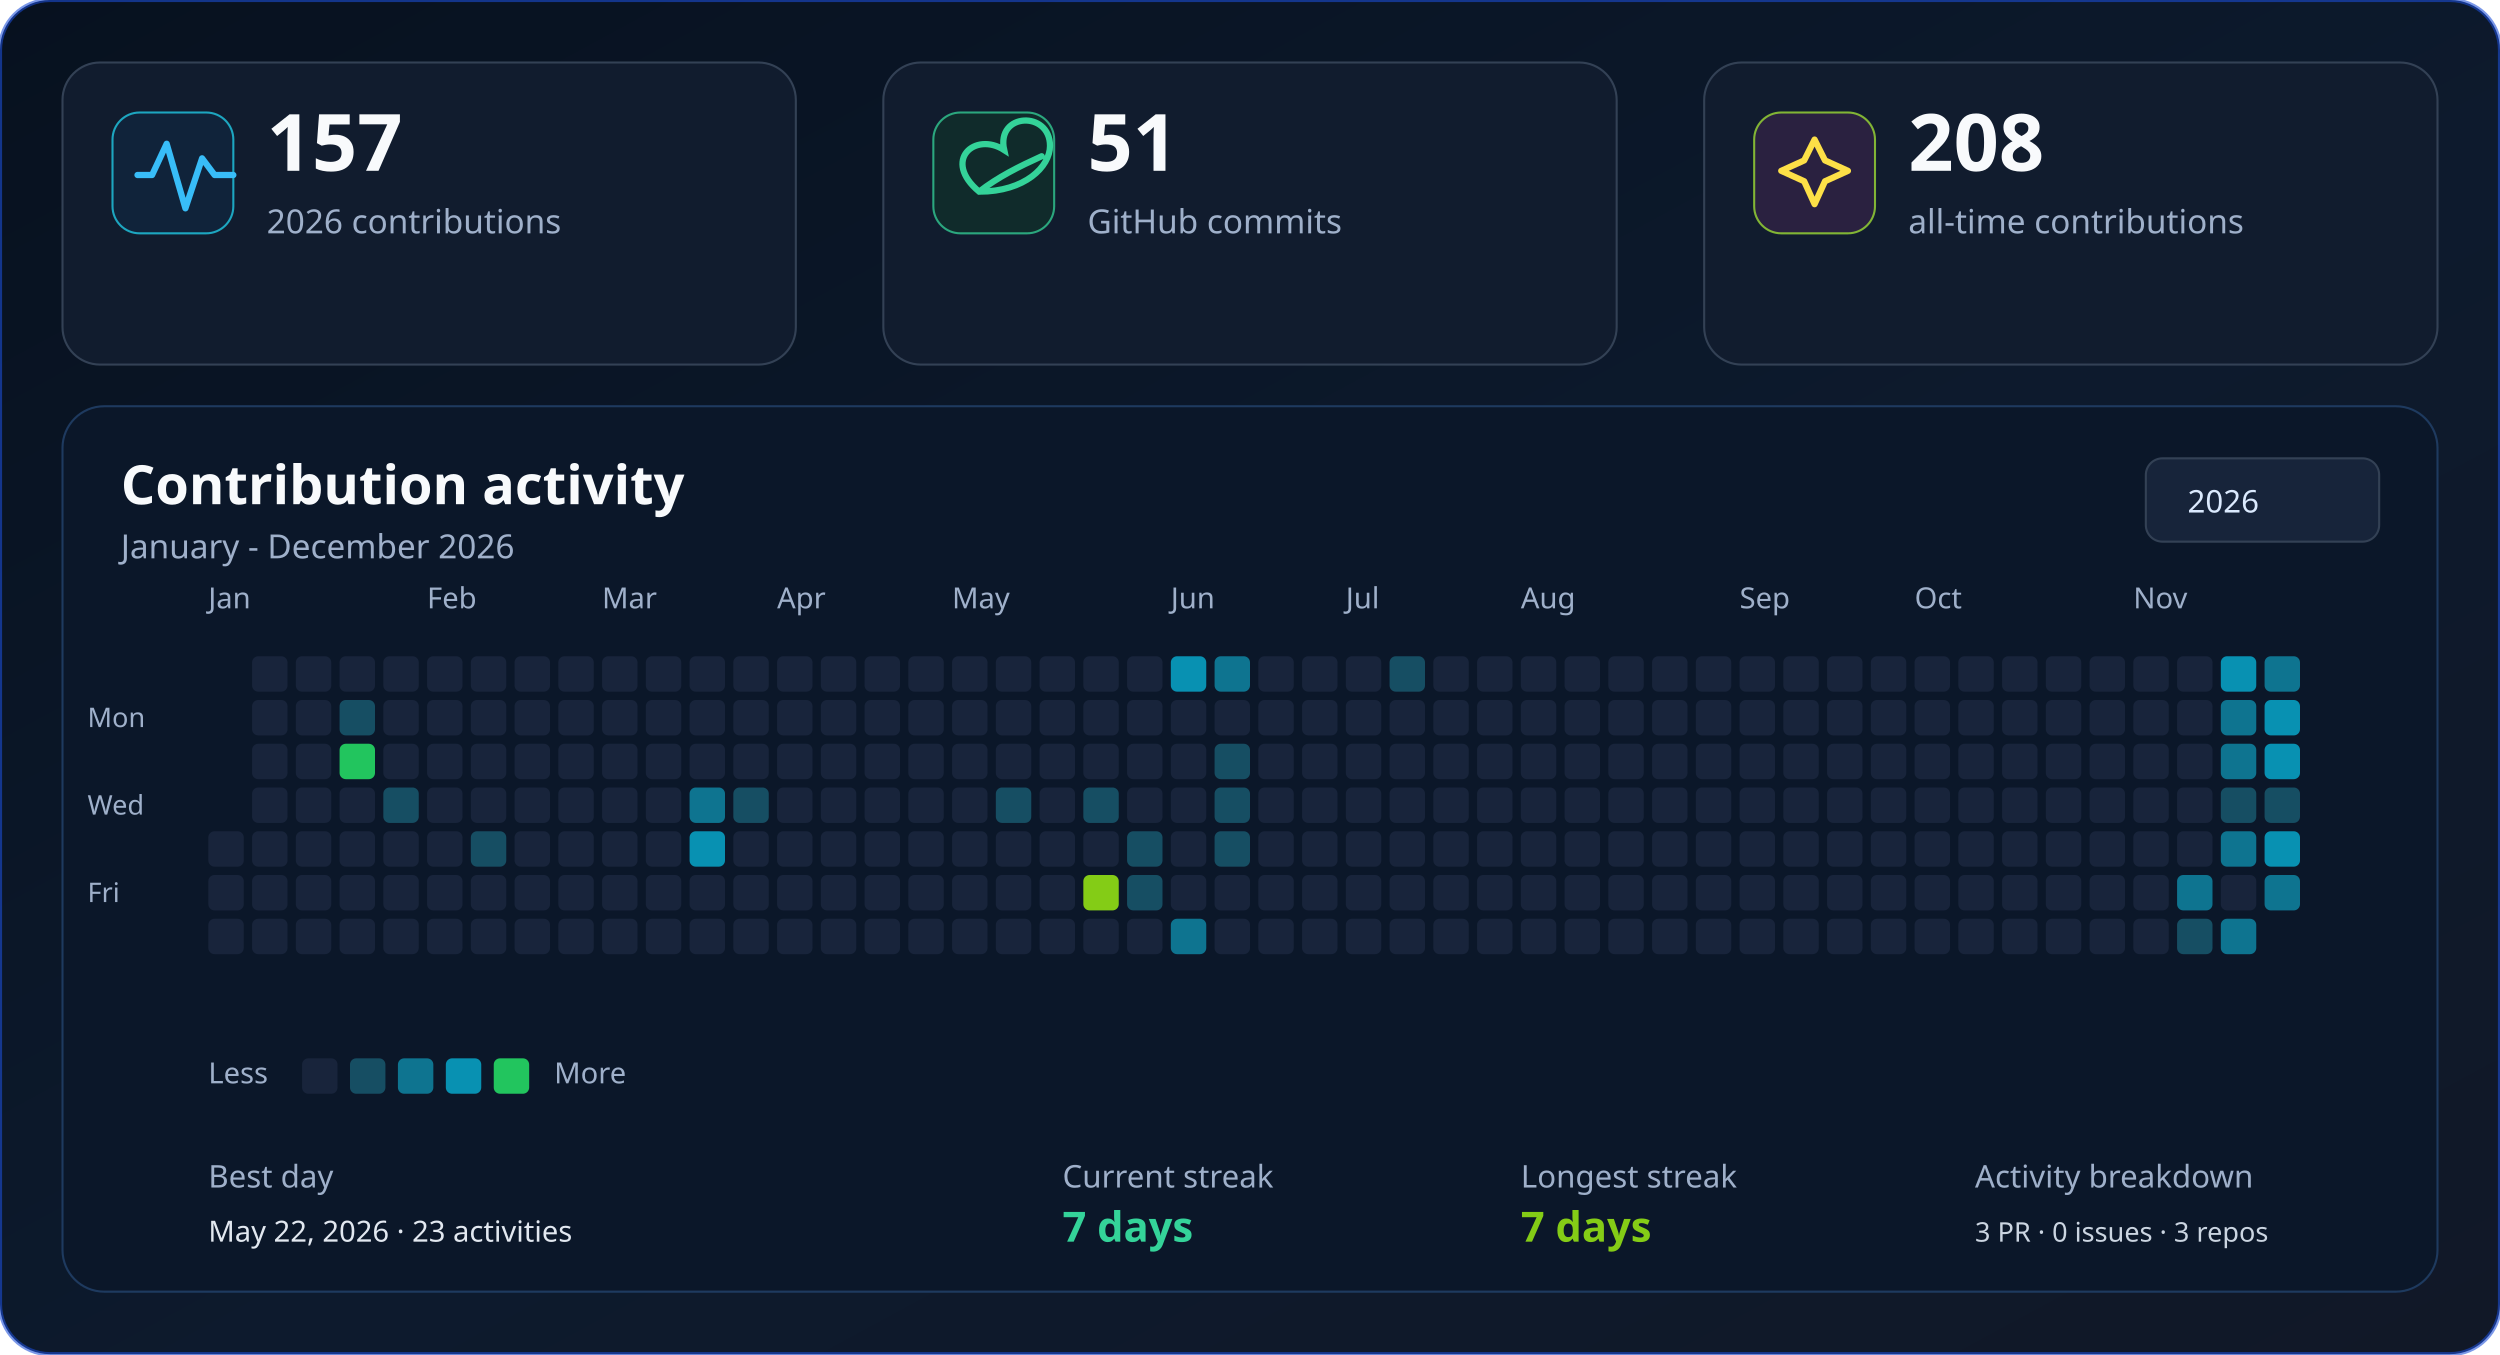
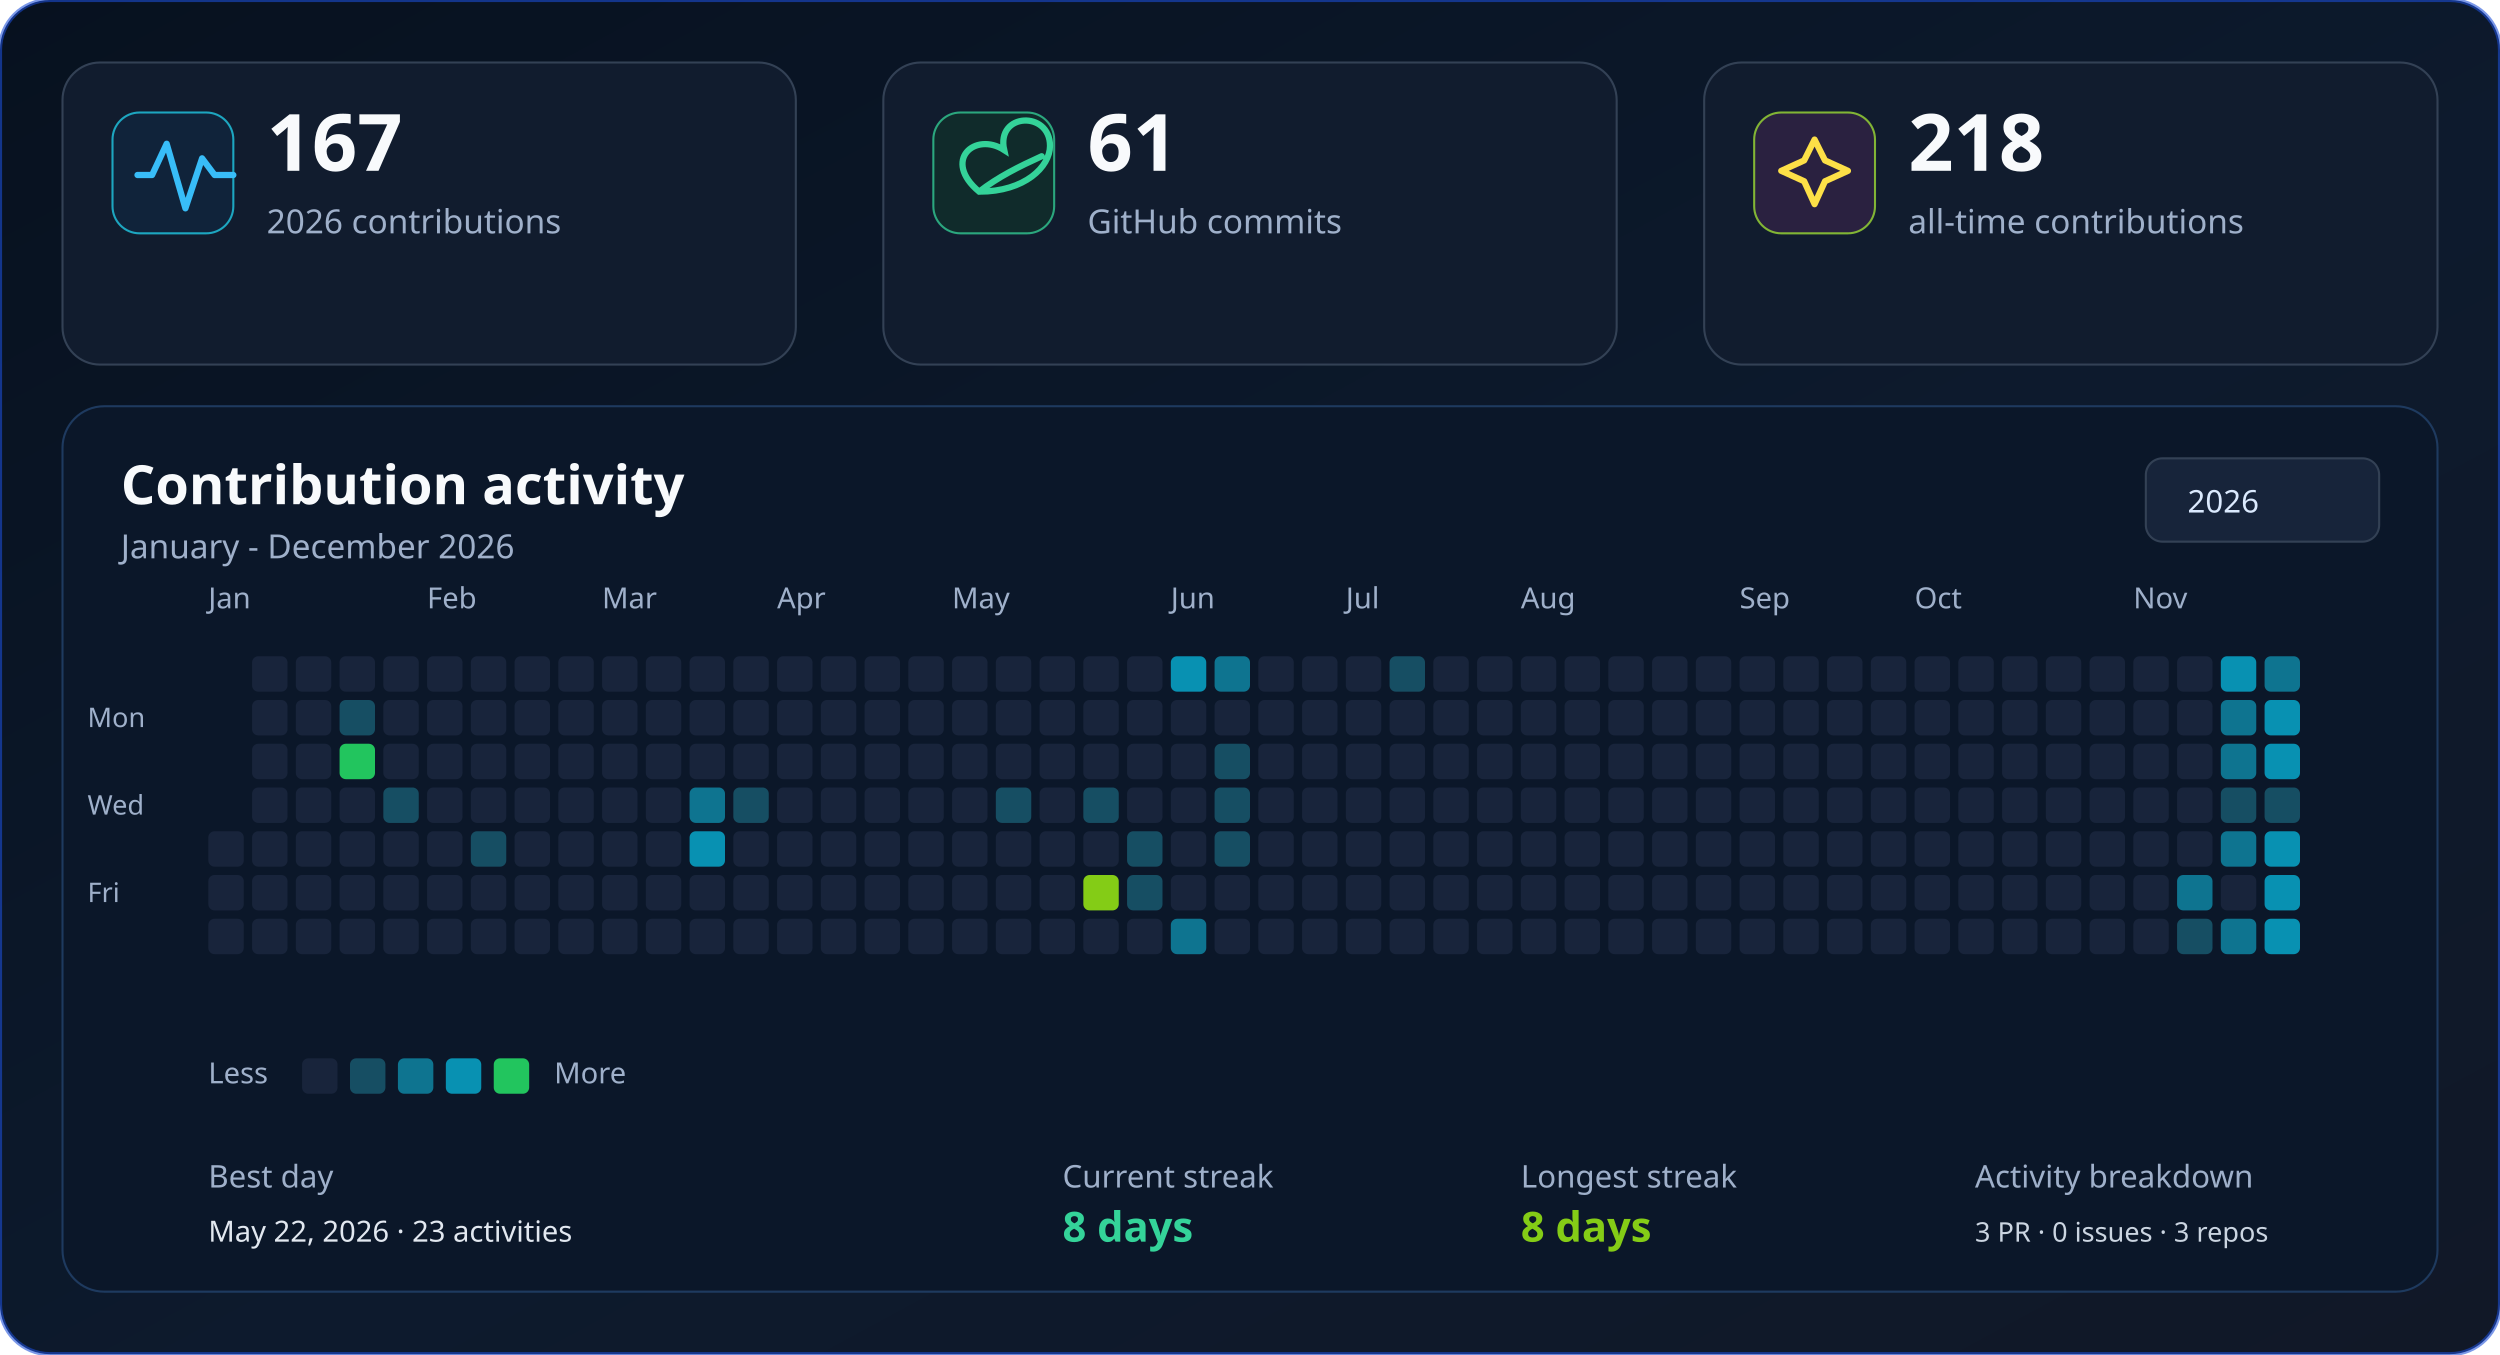
<svg xmlns="http://www.w3.org/2000/svg" width="1200" height="650" viewBox="0 0 1200 650" role="img" aria-labelledby="title desc">
  <defs>
    <linearGradient id="background" x1="0" y1="0" x2="1" y2="1">
      <stop stop-color="#07111f" />
      <stop offset=".55" stop-color="#0d1a2d" />
      <stop offset="1" stop-color="#111827" />
    </linearGradient>
    <linearGradient id="cyan" x1="0" y1="0" x2="1" y2="1">
      <stop stop-color="#22d3ee" />
      <stop offset="1" stop-color="#3b82f6" />
    </linearGradient>
  </defs>
  <rect width="1200" height="650" rx="24" fill="url(#background)" stroke="#1d4ed8" stroke-opacity=".58" stroke-width="2" />
  <g>
    <rect x="30" y="30" width="352" height="145" rx="18" fill="#111c2e" stroke="#334155" />
    <rect x="424" y="30" width="352" height="145" rx="18" fill="#111c2e" stroke="#334155" />
    <rect x="818" y="30" width="352" height="145" rx="18" fill="#111c2e" stroke="#334155" />
    <rect x="54" y="54" width="58" height="58" rx="13" fill="#10233a" stroke="#22d3ee" stroke-opacity=".75" />
    <path d="M66 84h7l7-15 9 31 8-24 6 8h9" fill="none" stroke="#38bdf8" stroke-width="3" stroke-linecap="round" stroke-linejoin="round" />
-     <text x="128" y="82" fill="#f8fafc" font-family="system-ui,sans-serif" font-size="38" font-weight="800">157</text>
+     <text x="128" y="82" fill="#f8fafc" font-family="system-ui,sans-serif" font-size="38" font-weight="800">167</text>
    <text x="128" y="112" fill="#9fb0ca" font-family="system-ui,sans-serif" font-size="16">2026 contributions</text>
    <rect x="448" y="54" width="58" height="58" rx="13" fill="#102b2b" stroke="#34d399" stroke-opacity=".75" />
    <path d="M470 92c-18-15-2-29 12-20-4-18 22-19 22-2 0 10-12 22-34 22zm0 0c9-7 19-12 30-17" fill="none" stroke="#34d399" stroke-width="3" stroke-linecap="round" />
-     <text x="522" y="82" fill="#f8fafc" font-family="system-ui,sans-serif" font-size="38" font-weight="800">51</text>
+     <text x="522" y="82" fill="#f8fafc" font-family="system-ui,sans-serif" font-size="38" font-weight="800">61</text>
    <text x="522" y="112" fill="#9fb0ca" font-family="system-ui,sans-serif" font-size="16">GitHub commits</text>
    <rect x="842" y="54" width="58" height="58" rx="13" fill="#2a2140" stroke="#a3e635" stroke-opacity=".75" />
    <path d="M871 67l5 10 11 5-11 5-5 11-5-11-11-5 11-5z" fill="none" stroke="#fde047" stroke-width="3" stroke-linejoin="round" />
-     <text x="916" y="82" fill="#f8fafc" font-family="system-ui,sans-serif" font-size="38" font-weight="800">208</text>
+     <text x="916" y="82" fill="#f8fafc" font-family="system-ui,sans-serif" font-size="38" font-weight="800">218</text>
    <text x="916" y="112" fill="#9fb0ca" font-family="system-ui,sans-serif" font-size="16">all-time contributions</text>
  </g>
  <rect x="30" y="195" width="1140" height="425" rx="20" fill="#0b1729" stroke="#1e3a5f" />
  <text x="58" y="242" fill="#f8fafc" font-family="system-ui,sans-serif" font-size="26" font-weight="800">Contribution activity</text>
  <text x="58" y="268" fill="#9fb0ca" font-family="system-ui,sans-serif" font-size="16">January - December 2026</text>
  <rect x="1030" y="220" width="112" height="40" rx="8" fill="#17243a" stroke="#334155" />
  <text x="1050" y="246" fill="#dbeafe" font-family="system-ui,sans-serif" font-size="15">2026</text>
  <text x="100" y="292" fill="#9fb0ca" font-family="system-ui,sans-serif" font-size="14">Jan</text>
  <text x="205" y="292" fill="#9fb0ca" font-family="system-ui,sans-serif" font-size="14">Feb</text>
  <text x="289" y="292" fill="#9fb0ca" font-family="system-ui,sans-serif" font-size="14">Mar</text>
  <text x="373" y="292" fill="#9fb0ca" font-family="system-ui,sans-serif" font-size="14">Apr</text>
  <text x="457" y="292" fill="#9fb0ca" font-family="system-ui,sans-serif" font-size="14">May</text>
  <text x="562" y="292" fill="#9fb0ca" font-family="system-ui,sans-serif" font-size="14">Jun</text>
  <text x="646" y="292" fill="#9fb0ca" font-family="system-ui,sans-serif" font-size="14">Jul</text>
  <text x="730" y="292" fill="#9fb0ca" font-family="system-ui,sans-serif" font-size="14">Aug</text>
  <text x="835" y="292" fill="#9fb0ca" font-family="system-ui,sans-serif" font-size="14">Sep</text>
  <text x="919" y="292" fill="#9fb0ca" font-family="system-ui,sans-serif" font-size="14">Oct</text>
  <text x="1024" y="292" fill="#9fb0ca" font-family="system-ui,sans-serif" font-size="14">Nov</text>
  <text x="42" y="349" fill="#9fb0ca" font-family="system-ui,sans-serif" font-size="13">Mon</text>
  <text x="42" y="391" fill="#9fb0ca" font-family="system-ui,sans-serif" font-size="13">Wed</text>
  <text x="42" y="433" fill="#9fb0ca" font-family="system-ui,sans-serif" font-size="13">Fri</text>
  <rect x="100" y="399" width="17" height="17" rx="3" fill="#18243b" />
  <rect x="100" y="420" width="17" height="17" rx="3" fill="#18243b" />
  <rect x="100" y="441" width="17" height="17" rx="3" fill="#18243b" />
  <rect x="121" y="315" width="17" height="17" rx="3" fill="#18243b" />
  <rect x="121" y="336" width="17" height="17" rx="3" fill="#18243b" />
  <rect x="121" y="357" width="17" height="17" rx="3" fill="#18243b" />
  <rect x="121" y="378" width="17" height="17" rx="3" fill="#18243b" />
  <rect x="121" y="399" width="17" height="17" rx="3" fill="#18243b" />
  <rect x="121" y="420" width="17" height="17" rx="3" fill="#18243b" />
  <rect x="121" y="441" width="17" height="17" rx="3" fill="#18243b" />
  <rect x="142" y="315" width="17" height="17" rx="3" fill="#18243b" />
  <rect x="142" y="336" width="17" height="17" rx="3" fill="#18243b" />
  <rect x="142" y="357" width="17" height="17" rx="3" fill="#18243b" />
  <rect x="142" y="378" width="17" height="17" rx="3" fill="#18243b" />
  <rect x="142" y="399" width="17" height="17" rx="3" fill="#18243b" />
  <rect x="142" y="420" width="17" height="17" rx="3" fill="#18243b" />
  <rect x="142" y="441" width="17" height="17" rx="3" fill="#18243b" />
  <rect x="163" y="315" width="17" height="17" rx="3" fill="#18243b" />
  <rect x="163" y="336" width="17" height="17" rx="3" fill="#164e63" />
  <rect x="163" y="357" width="17" height="17" rx="3" fill="#22c55e" />
  <rect x="163" y="378" width="17" height="17" rx="3" fill="#18243b" />
  <rect x="163" y="399" width="17" height="17" rx="3" fill="#18243b" />
  <rect x="163" y="420" width="17" height="17" rx="3" fill="#18243b" />
  <rect x="163" y="441" width="17" height="17" rx="3" fill="#18243b" />
  <rect x="184" y="315" width="17" height="17" rx="3" fill="#18243b" />
  <rect x="184" y="336" width="17" height="17" rx="3" fill="#18243b" />
  <rect x="184" y="357" width="17" height="17" rx="3" fill="#18243b" />
  <rect x="184" y="378" width="17" height="17" rx="3" fill="#164e63" />
  <rect x="184" y="399" width="17" height="17" rx="3" fill="#18243b" />
  <rect x="184" y="420" width="17" height="17" rx="3" fill="#18243b" />
  <rect x="184" y="441" width="17" height="17" rx="3" fill="#18243b" />
  <rect x="205" y="315" width="17" height="17" rx="3" fill="#18243b" />
  <rect x="205" y="336" width="17" height="17" rx="3" fill="#18243b" />
  <rect x="205" y="357" width="17" height="17" rx="3" fill="#18243b" />
  <rect x="205" y="378" width="17" height="17" rx="3" fill="#18243b" />
  <rect x="205" y="399" width="17" height="17" rx="3" fill="#18243b" />
  <rect x="205" y="420" width="17" height="17" rx="3" fill="#18243b" />
  <rect x="205" y="441" width="17" height="17" rx="3" fill="#18243b" />
  <rect x="226" y="315" width="17" height="17" rx="3" fill="#18243b" />
  <rect x="226" y="336" width="17" height="17" rx="3" fill="#18243b" />
  <rect x="226" y="357" width="17" height="17" rx="3" fill="#18243b" />
  <rect x="226" y="378" width="17" height="17" rx="3" fill="#18243b" />
  <rect x="226" y="399" width="17" height="17" rx="3" fill="#164e63" />
  <rect x="226" y="420" width="17" height="17" rx="3" fill="#18243b" />
  <rect x="226" y="441" width="17" height="17" rx="3" fill="#18243b" />
  <rect x="247" y="315" width="17" height="17" rx="3" fill="#18243b" />
  <rect x="247" y="336" width="17" height="17" rx="3" fill="#18243b" />
  <rect x="247" y="357" width="17" height="17" rx="3" fill="#18243b" />
  <rect x="247" y="378" width="17" height="17" rx="3" fill="#18243b" />
  <rect x="247" y="399" width="17" height="17" rx="3" fill="#18243b" />
  <rect x="247" y="420" width="17" height="17" rx="3" fill="#18243b" />
  <rect x="247" y="441" width="17" height="17" rx="3" fill="#18243b" />
  <rect x="268" y="315" width="17" height="17" rx="3" fill="#18243b" />
  <rect x="268" y="336" width="17" height="17" rx="3" fill="#18243b" />
  <rect x="268" y="357" width="17" height="17" rx="3" fill="#18243b" />
  <rect x="268" y="378" width="17" height="17" rx="3" fill="#18243b" />
  <rect x="268" y="399" width="17" height="17" rx="3" fill="#18243b" />
  <rect x="268" y="420" width="17" height="17" rx="3" fill="#18243b" />
  <rect x="268" y="441" width="17" height="17" rx="3" fill="#18243b" />
  <rect x="289" y="315" width="17" height="17" rx="3" fill="#18243b" />
  <rect x="289" y="336" width="17" height="17" rx="3" fill="#18243b" />
  <rect x="289" y="357" width="17" height="17" rx="3" fill="#18243b" />
  <rect x="289" y="378" width="17" height="17" rx="3" fill="#18243b" />
  <rect x="289" y="399" width="17" height="17" rx="3" fill="#18243b" />
  <rect x="289" y="420" width="17" height="17" rx="3" fill="#18243b" />
  <rect x="289" y="441" width="17" height="17" rx="3" fill="#18243b" />
  <rect x="310" y="315" width="17" height="17" rx="3" fill="#18243b" />
  <rect x="310" y="336" width="17" height="17" rx="3" fill="#18243b" />
  <rect x="310" y="357" width="17" height="17" rx="3" fill="#18243b" />
  <rect x="310" y="378" width="17" height="17" rx="3" fill="#18243b" />
  <rect x="310" y="399" width="17" height="17" rx="3" fill="#18243b" />
  <rect x="310" y="420" width="17" height="17" rx="3" fill="#18243b" />
  <rect x="310" y="441" width="17" height="17" rx="3" fill="#18243b" />
  <rect x="331" y="315" width="17" height="17" rx="3" fill="#18243b" />
  <rect x="331" y="336" width="17" height="17" rx="3" fill="#18243b" />
  <rect x="331" y="357" width="17" height="17" rx="3" fill="#18243b" />
  <rect x="331" y="378" width="17" height="17" rx="3" fill="#0e7490" />
  <rect x="331" y="399" width="17" height="17" rx="3" fill="#0891b2" />
  <rect x="331" y="420" width="17" height="17" rx="3" fill="#18243b" />
  <rect x="331" y="441" width="17" height="17" rx="3" fill="#18243b" />
  <rect x="352" y="315" width="17" height="17" rx="3" fill="#18243b" />
  <rect x="352" y="336" width="17" height="17" rx="3" fill="#18243b" />
  <rect x="352" y="357" width="17" height="17" rx="3" fill="#18243b" />
  <rect x="352" y="378" width="17" height="17" rx="3" fill="#164e63" />
  <rect x="352" y="399" width="17" height="17" rx="3" fill="#18243b" />
  <rect x="352" y="420" width="17" height="17" rx="3" fill="#18243b" />
  <rect x="352" y="441" width="17" height="17" rx="3" fill="#18243b" />
  <rect x="373" y="315" width="17" height="17" rx="3" fill="#18243b" />
  <rect x="373" y="336" width="17" height="17" rx="3" fill="#18243b" />
  <rect x="373" y="357" width="17" height="17" rx="3" fill="#18243b" />
  <rect x="373" y="378" width="17" height="17" rx="3" fill="#18243b" />
  <rect x="373" y="399" width="17" height="17" rx="3" fill="#18243b" />
  <rect x="373" y="420" width="17" height="17" rx="3" fill="#18243b" />
  <rect x="373" y="441" width="17" height="17" rx="3" fill="#18243b" />
  <rect x="394" y="315" width="17" height="17" rx="3" fill="#18243b" />
  <rect x="394" y="336" width="17" height="17" rx="3" fill="#18243b" />
  <rect x="394" y="357" width="17" height="17" rx="3" fill="#18243b" />
  <rect x="394" y="378" width="17" height="17" rx="3" fill="#18243b" />
  <rect x="394" y="399" width="17" height="17" rx="3" fill="#18243b" />
  <rect x="394" y="420" width="17" height="17" rx="3" fill="#18243b" />
  <rect x="394" y="441" width="17" height="17" rx="3" fill="#18243b" />
  <rect x="415" y="315" width="17" height="17" rx="3" fill="#18243b" />
  <rect x="415" y="336" width="17" height="17" rx="3" fill="#18243b" />
  <rect x="415" y="357" width="17" height="17" rx="3" fill="#18243b" />
  <rect x="415" y="378" width="17" height="17" rx="3" fill="#18243b" />
  <rect x="415" y="399" width="17" height="17" rx="3" fill="#18243b" />
  <rect x="415" y="420" width="17" height="17" rx="3" fill="#18243b" />
  <rect x="415" y="441" width="17" height="17" rx="3" fill="#18243b" />
  <rect x="436" y="315" width="17" height="17" rx="3" fill="#18243b" />
  <rect x="436" y="336" width="17" height="17" rx="3" fill="#18243b" />
  <rect x="436" y="357" width="17" height="17" rx="3" fill="#18243b" />
  <rect x="436" y="378" width="17" height="17" rx="3" fill="#18243b" />
  <rect x="436" y="399" width="17" height="17" rx="3" fill="#18243b" />
  <rect x="436" y="420" width="17" height="17" rx="3" fill="#18243b" />
  <rect x="436" y="441" width="17" height="17" rx="3" fill="#18243b" />
  <rect x="457" y="315" width="17" height="17" rx="3" fill="#18243b" />
  <rect x="457" y="336" width="17" height="17" rx="3" fill="#18243b" />
  <rect x="457" y="357" width="17" height="17" rx="3" fill="#18243b" />
  <rect x="457" y="378" width="17" height="17" rx="3" fill="#18243b" />
  <rect x="457" y="399" width="17" height="17" rx="3" fill="#18243b" />
  <rect x="457" y="420" width="17" height="17" rx="3" fill="#18243b" />
  <rect x="457" y="441" width="17" height="17" rx="3" fill="#18243b" />
  <rect x="478" y="315" width="17" height="17" rx="3" fill="#18243b" />
  <rect x="478" y="336" width="17" height="17" rx="3" fill="#18243b" />
  <rect x="478" y="357" width="17" height="17" rx="3" fill="#18243b" />
  <rect x="478" y="378" width="17" height="17" rx="3" fill="#164e63" />
  <rect x="478" y="399" width="17" height="17" rx="3" fill="#18243b" />
  <rect x="478" y="420" width="17" height="17" rx="3" fill="#18243b" />
  <rect x="478" y="441" width="17" height="17" rx="3" fill="#18243b" />
  <rect x="499" y="315" width="17" height="17" rx="3" fill="#18243b" />
  <rect x="499" y="336" width="17" height="17" rx="3" fill="#18243b" />
  <rect x="499" y="357" width="17" height="17" rx="3" fill="#18243b" />
  <rect x="499" y="378" width="17" height="17" rx="3" fill="#18243b" />
  <rect x="499" y="399" width="17" height="17" rx="3" fill="#18243b" />
  <rect x="499" y="420" width="17" height="17" rx="3" fill="#18243b" />
  <rect x="499" y="441" width="17" height="17" rx="3" fill="#18243b" />
  <rect x="520" y="315" width="17" height="17" rx="3" fill="#18243b" />
  <rect x="520" y="336" width="17" height="17" rx="3" fill="#18243b" />
  <rect x="520" y="357" width="17" height="17" rx="3" fill="#18243b" />
  <rect x="520" y="378" width="17" height="17" rx="3" fill="#164e63" />
  <rect x="520" y="399" width="17" height="17" rx="3" fill="#18243b" />
  <rect x="520" y="420" width="17" height="17" rx="3" fill="#84cc16" />
  <rect x="520" y="441" width="17" height="17" rx="3" fill="#18243b" />
  <rect x="541" y="315" width="17" height="17" rx="3" fill="#18243b" />
  <rect x="541" y="336" width="17" height="17" rx="3" fill="#18243b" />
  <rect x="541" y="357" width="17" height="17" rx="3" fill="#18243b" />
  <rect x="541" y="378" width="17" height="17" rx="3" fill="#18243b" />
  <rect x="541" y="399" width="17" height="17" rx="3" fill="#164e63" />
  <rect x="541" y="420" width="17" height="17" rx="3" fill="#164e63" />
  <rect x="541" y="441" width="17" height="17" rx="3" fill="#18243b" />
  <rect x="562" y="315" width="17" height="17" rx="3" fill="#0891b2" />
  <rect x="562" y="336" width="17" height="17" rx="3" fill="#18243b" />
  <rect x="562" y="357" width="17" height="17" rx="3" fill="#18243b" />
  <rect x="562" y="378" width="17" height="17" rx="3" fill="#18243b" />
  <rect x="562" y="399" width="17" height="17" rx="3" fill="#18243b" />
  <rect x="562" y="420" width="17" height="17" rx="3" fill="#18243b" />
  <rect x="562" y="441" width="17" height="17" rx="3" fill="#0e7490" />
  <rect x="583" y="315" width="17" height="17" rx="3" fill="#0e7490" />
  <rect x="583" y="336" width="17" height="17" rx="3" fill="#18243b" />
  <rect x="583" y="357" width="17" height="17" rx="3" fill="#164e63" />
  <rect x="583" y="378" width="17" height="17" rx="3" fill="#164e63" />
  <rect x="583" y="399" width="17" height="17" rx="3" fill="#164e63" />
  <rect x="583" y="420" width="17" height="17" rx="3" fill="#18243b" />
  <rect x="583" y="441" width="17" height="17" rx="3" fill="#18243b" />
  <rect x="604" y="315" width="17" height="17" rx="3" fill="#18243b" />
  <rect x="604" y="336" width="17" height="17" rx="3" fill="#18243b" />
  <rect x="604" y="357" width="17" height="17" rx="3" fill="#18243b" />
  <rect x="604" y="378" width="17" height="17" rx="3" fill="#18243b" />
  <rect x="604" y="399" width="17" height="17" rx="3" fill="#18243b" />
  <rect x="604" y="420" width="17" height="17" rx="3" fill="#18243b" />
  <rect x="604" y="441" width="17" height="17" rx="3" fill="#18243b" />
  <rect x="625" y="315" width="17" height="17" rx="3" fill="#18243b" />
  <rect x="625" y="336" width="17" height="17" rx="3" fill="#18243b" />
  <rect x="625" y="357" width="17" height="17" rx="3" fill="#18243b" />
  <rect x="625" y="378" width="17" height="17" rx="3" fill="#18243b" />
  <rect x="625" y="399" width="17" height="17" rx="3" fill="#18243b" />
  <rect x="625" y="420" width="17" height="17" rx="3" fill="#18243b" />
  <rect x="625" y="441" width="17" height="17" rx="3" fill="#18243b" />
  <rect x="646" y="315" width="17" height="17" rx="3" fill="#18243b" />
  <rect x="646" y="336" width="17" height="17" rx="3" fill="#18243b" />
  <rect x="646" y="357" width="17" height="17" rx="3" fill="#18243b" />
  <rect x="646" y="378" width="17" height="17" rx="3" fill="#18243b" />
  <rect x="646" y="399" width="17" height="17" rx="3" fill="#18243b" />
  <rect x="646" y="420" width="17" height="17" rx="3" fill="#18243b" />
  <rect x="646" y="441" width="17" height="17" rx="3" fill="#18243b" />
  <rect x="667" y="315" width="17" height="17" rx="3" fill="#164e63" />
  <rect x="667" y="336" width="17" height="17" rx="3" fill="#18243b" />
  <rect x="667" y="357" width="17" height="17" rx="3" fill="#18243b" />
  <rect x="667" y="378" width="17" height="17" rx="3" fill="#18243b" />
  <rect x="667" y="399" width="17" height="17" rx="3" fill="#18243b" />
  <rect x="667" y="420" width="17" height="17" rx="3" fill="#18243b" />
  <rect x="667" y="441" width="17" height="17" rx="3" fill="#18243b" />
  <rect x="688" y="315" width="17" height="17" rx="3" fill="#18243b" />
  <rect x="688" y="336" width="17" height="17" rx="3" fill="#18243b" />
  <rect x="688" y="357" width="17" height="17" rx="3" fill="#18243b" />
  <rect x="688" y="378" width="17" height="17" rx="3" fill="#18243b" />
  <rect x="688" y="399" width="17" height="17" rx="3" fill="#18243b" />
  <rect x="688" y="420" width="17" height="17" rx="3" fill="#18243b" />
  <rect x="688" y="441" width="17" height="17" rx="3" fill="#18243b" />
  <rect x="709" y="315" width="17" height="17" rx="3" fill="#18243b" />
  <rect x="709" y="336" width="17" height="17" rx="3" fill="#18243b" />
  <rect x="709" y="357" width="17" height="17" rx="3" fill="#18243b" />
  <rect x="709" y="378" width="17" height="17" rx="3" fill="#18243b" />
  <rect x="709" y="399" width="17" height="17" rx="3" fill="#18243b" />
  <rect x="709" y="420" width="17" height="17" rx="3" fill="#18243b" />
  <rect x="709" y="441" width="17" height="17" rx="3" fill="#18243b" />
  <rect x="730" y="315" width="17" height="17" rx="3" fill="#18243b" />
  <rect x="730" y="336" width="17" height="17" rx="3" fill="#18243b" />
  <rect x="730" y="357" width="17" height="17" rx="3" fill="#18243b" />
  <rect x="730" y="378" width="17" height="17" rx="3" fill="#18243b" />
  <rect x="730" y="399" width="17" height="17" rx="3" fill="#18243b" />
  <rect x="730" y="420" width="17" height="17" rx="3" fill="#18243b" />
  <rect x="730" y="441" width="17" height="17" rx="3" fill="#18243b" />
  <rect x="751" y="315" width="17" height="17" rx="3" fill="#18243b" />
  <rect x="751" y="336" width="17" height="17" rx="3" fill="#18243b" />
  <rect x="751" y="357" width="17" height="17" rx="3" fill="#18243b" />
  <rect x="751" y="378" width="17" height="17" rx="3" fill="#18243b" />
  <rect x="751" y="399" width="17" height="17" rx="3" fill="#18243b" />
  <rect x="751" y="420" width="17" height="17" rx="3" fill="#18243b" />
  <rect x="751" y="441" width="17" height="17" rx="3" fill="#18243b" />
  <rect x="772" y="315" width="17" height="17" rx="3" fill="#18243b" />
  <rect x="772" y="336" width="17" height="17" rx="3" fill="#18243b" />
  <rect x="772" y="357" width="17" height="17" rx="3" fill="#18243b" />
  <rect x="772" y="378" width="17" height="17" rx="3" fill="#18243b" />
  <rect x="772" y="399" width="17" height="17" rx="3" fill="#18243b" />
  <rect x="772" y="420" width="17" height="17" rx="3" fill="#18243b" />
  <rect x="772" y="441" width="17" height="17" rx="3" fill="#18243b" />
  <rect x="793" y="315" width="17" height="17" rx="3" fill="#18243b" />
  <rect x="793" y="336" width="17" height="17" rx="3" fill="#18243b" />
  <rect x="793" y="357" width="17" height="17" rx="3" fill="#18243b" />
  <rect x="793" y="378" width="17" height="17" rx="3" fill="#18243b" />
  <rect x="793" y="399" width="17" height="17" rx="3" fill="#18243b" />
  <rect x="793" y="420" width="17" height="17" rx="3" fill="#18243b" />
  <rect x="793" y="441" width="17" height="17" rx="3" fill="#18243b" />
  <rect x="814" y="315" width="17" height="17" rx="3" fill="#18243b" />
  <rect x="814" y="336" width="17" height="17" rx="3" fill="#18243b" />
  <rect x="814" y="357" width="17" height="17" rx="3" fill="#18243b" />
  <rect x="814" y="378" width="17" height="17" rx="3" fill="#18243b" />
  <rect x="814" y="399" width="17" height="17" rx="3" fill="#18243b" />
  <rect x="814" y="420" width="17" height="17" rx="3" fill="#18243b" />
  <rect x="814" y="441" width="17" height="17" rx="3" fill="#18243b" />
  <rect x="835" y="315" width="17" height="17" rx="3" fill="#18243b" />
  <rect x="835" y="336" width="17" height="17" rx="3" fill="#18243b" />
  <rect x="835" y="357" width="17" height="17" rx="3" fill="#18243b" />
  <rect x="835" y="378" width="17" height="17" rx="3" fill="#18243b" />
  <rect x="835" y="399" width="17" height="17" rx="3" fill="#18243b" />
  <rect x="835" y="420" width="17" height="17" rx="3" fill="#18243b" />
  <rect x="835" y="441" width="17" height="17" rx="3" fill="#18243b" />
  <rect x="856" y="315" width="17" height="17" rx="3" fill="#18243b" />
  <rect x="856" y="336" width="17" height="17" rx="3" fill="#18243b" />
  <rect x="856" y="357" width="17" height="17" rx="3" fill="#18243b" />
  <rect x="856" y="378" width="17" height="17" rx="3" fill="#18243b" />
  <rect x="856" y="399" width="17" height="17" rx="3" fill="#18243b" />
  <rect x="856" y="420" width="17" height="17" rx="3" fill="#18243b" />
  <rect x="856" y="441" width="17" height="17" rx="3" fill="#18243b" />
  <rect x="877" y="315" width="17" height="17" rx="3" fill="#18243b" />
  <rect x="877" y="336" width="17" height="17" rx="3" fill="#18243b" />
  <rect x="877" y="357" width="17" height="17" rx="3" fill="#18243b" />
  <rect x="877" y="378" width="17" height="17" rx="3" fill="#18243b" />
  <rect x="877" y="399" width="17" height="17" rx="3" fill="#18243b" />
  <rect x="877" y="420" width="17" height="17" rx="3" fill="#18243b" />
  <rect x="877" y="441" width="17" height="17" rx="3" fill="#18243b" />
  <rect x="898" y="315" width="17" height="17" rx="3" fill="#18243b" />
  <rect x="898" y="336" width="17" height="17" rx="3" fill="#18243b" />
  <rect x="898" y="357" width="17" height="17" rx="3" fill="#18243b" />
  <rect x="898" y="378" width="17" height="17" rx="3" fill="#18243b" />
  <rect x="898" y="399" width="17" height="17" rx="3" fill="#18243b" />
  <rect x="898" y="420" width="17" height="17" rx="3" fill="#18243b" />
  <rect x="898" y="441" width="17" height="17" rx="3" fill="#18243b" />
  <rect x="919" y="315" width="17" height="17" rx="3" fill="#18243b" />
  <rect x="919" y="336" width="17" height="17" rx="3" fill="#18243b" />
  <rect x="919" y="357" width="17" height="17" rx="3" fill="#18243b" />
  <rect x="919" y="378" width="17" height="17" rx="3" fill="#18243b" />
  <rect x="919" y="399" width="17" height="17" rx="3" fill="#18243b" />
  <rect x="919" y="420" width="17" height="17" rx="3" fill="#18243b" />
  <rect x="919" y="441" width="17" height="17" rx="3" fill="#18243b" />
  <rect x="940" y="315" width="17" height="17" rx="3" fill="#18243b" />
  <rect x="940" y="336" width="17" height="17" rx="3" fill="#18243b" />
  <rect x="940" y="357" width="17" height="17" rx="3" fill="#18243b" />
  <rect x="940" y="378" width="17" height="17" rx="3" fill="#18243b" />
  <rect x="940" y="399" width="17" height="17" rx="3" fill="#18243b" />
  <rect x="940" y="420" width="17" height="17" rx="3" fill="#18243b" />
  <rect x="940" y="441" width="17" height="17" rx="3" fill="#18243b" />
  <rect x="961" y="315" width="17" height="17" rx="3" fill="#18243b" />
  <rect x="961" y="336" width="17" height="17" rx="3" fill="#18243b" />
  <rect x="961" y="357" width="17" height="17" rx="3" fill="#18243b" />
  <rect x="961" y="378" width="17" height="17" rx="3" fill="#18243b" />
  <rect x="961" y="399" width="17" height="17" rx="3" fill="#18243b" />
  <rect x="961" y="420" width="17" height="17" rx="3" fill="#18243b" />
  <rect x="961" y="441" width="17" height="17" rx="3" fill="#18243b" />
  <rect x="982" y="315" width="17" height="17" rx="3" fill="#18243b" />
  <rect x="982" y="336" width="17" height="17" rx="3" fill="#18243b" />
  <rect x="982" y="357" width="17" height="17" rx="3" fill="#18243b" />
  <rect x="982" y="378" width="17" height="17" rx="3" fill="#18243b" />
  <rect x="982" y="399" width="17" height="17" rx="3" fill="#18243b" />
  <rect x="982" y="420" width="17" height="17" rx="3" fill="#18243b" />
  <rect x="982" y="441" width="17" height="17" rx="3" fill="#18243b" />
  <rect x="1003" y="315" width="17" height="17" rx="3" fill="#18243b" />
  <rect x="1003" y="336" width="17" height="17" rx="3" fill="#18243b" />
  <rect x="1003" y="357" width="17" height="17" rx="3" fill="#18243b" />
  <rect x="1003" y="378" width="17" height="17" rx="3" fill="#18243b" />
  <rect x="1003" y="399" width="17" height="17" rx="3" fill="#18243b" />
  <rect x="1003" y="420" width="17" height="17" rx="3" fill="#18243b" />
  <rect x="1003" y="441" width="17" height="17" rx="3" fill="#18243b" />
  <rect x="1024" y="315" width="17" height="17" rx="3" fill="#18243b" />
  <rect x="1024" y="336" width="17" height="17" rx="3" fill="#18243b" />
  <rect x="1024" y="357" width="17" height="17" rx="3" fill="#18243b" />
  <rect x="1024" y="378" width="17" height="17" rx="3" fill="#18243b" />
  <rect x="1024" y="399" width="17" height="17" rx="3" fill="#18243b" />
  <rect x="1024" y="420" width="17" height="17" rx="3" fill="#18243b" />
  <rect x="1024" y="441" width="17" height="17" rx="3" fill="#18243b" />
  <rect x="1045" y="315" width="17" height="17" rx="3" fill="#18243b" />
  <rect x="1045" y="336" width="17" height="17" rx="3" fill="#18243b" />
  <rect x="1045" y="357" width="17" height="17" rx="3" fill="#18243b" />
  <rect x="1045" y="378" width="17" height="17" rx="3" fill="#18243b" />
  <rect x="1045" y="399" width="17" height="17" rx="3" fill="#18243b" />
  <rect x="1045" y="420" width="17" height="17" rx="3" fill="#0e7490" />
  <rect x="1045" y="441" width="17" height="17" rx="3" fill="#164e63" />
  <rect x="1066" y="315" width="17" height="17" rx="3" fill="#0891b2" />
  <rect x="1066" y="336" width="17" height="17" rx="3" fill="#0e7490" />
  <rect x="1066" y="357" width="17" height="17" rx="3" fill="#0e7490" />
  <rect x="1066" y="378" width="17" height="17" rx="3" fill="#164e63" />
  <rect x="1066" y="399" width="17" height="17" rx="3" fill="#0e7490" />
  <rect x="1066" y="420" width="17" height="17" rx="3" fill="#18243b" />
  <rect x="1066" y="441" width="17" height="17" rx="3" fill="#0e7490" />
  <rect x="1087" y="315" width="17" height="17" rx="3" fill="#0e7490" />
  <rect x="1087" y="336" width="17" height="17" rx="3" fill="#0891b2" />
  <rect x="1087" y="357" width="17" height="17" rx="3" fill="#0891b2" />
  <rect x="1087" y="378" width="17" height="17" rx="3" fill="#164e63" />
  <rect x="1087" y="399" width="17" height="17" rx="3" fill="#0891b2" />
-   <rect x="1087" y="420" width="17" height="17" rx="3" fill="#0e7490" />
+   <rect x="1087" y="420" width="17" height="17" rx="3" fill="#0891b2" />
+   <rect x="1087" y="441" width="17" height="17" rx="3" fill="#0891b2" />
  <text x="100" y="520" fill="#9fb0ca" font-family="system-ui,sans-serif" font-size="14">Less</text>
  <rect x="145" y="508" width="17" height="17" rx="3" fill="#18243b" />
  <rect x="168" y="508" width="17" height="17" rx="3" fill="#164e63" />
  <rect x="191" y="508" width="17" height="17" rx="3" fill="#0e7490" />
  <rect x="214" y="508" width="17" height="17" rx="3" fill="#0891b2" />
  <rect x="237" y="508" width="17" height="17" rx="3" fill="#22c55e" />
  <text x="266" y="520" fill="#9fb0ca" font-family="system-ui,sans-serif" font-size="14">More</text>
  <text x="100" y="570" fill="#9fb0ca" font-family="system-ui,sans-serif" font-size="15">Best day</text>
  <text x="100" y="596" fill="#e2e8f0" font-family="system-ui,sans-serif" font-size="14">May 22, 2026 · 23 activities</text>
  <text x="510" y="570" fill="#9fb0ca" font-family="system-ui,sans-serif" font-size="15">Current streak</text>
-   <text x="510" y="596" fill="#34d399" font-family="system-ui,sans-serif" font-size="20" font-weight="800">7 days</text>
+   <text x="510" y="596" fill="#34d399" font-family="system-ui,sans-serif" font-size="20" font-weight="800">8 days</text>
  <text x="730" y="570" fill="#9fb0ca" font-family="system-ui,sans-serif" font-size="15">Longest streak</text>
-   <text x="730" y="596" fill="#84cc16" font-family="system-ui,sans-serif" font-size="20" font-weight="800">7 days</text>
+   <text x="730" y="596" fill="#84cc16" font-family="system-ui,sans-serif" font-size="20" font-weight="800">8 days</text>
  <text x="948" y="570" fill="#9fb0ca" font-family="system-ui,sans-serif" font-size="15">Activity breakdown</text>
  <text x="948" y="596" fill="#cbd5e1" font-family="system-ui,sans-serif" font-size="13">3 PR · 0 issues · 3 repos</text>
</svg>
